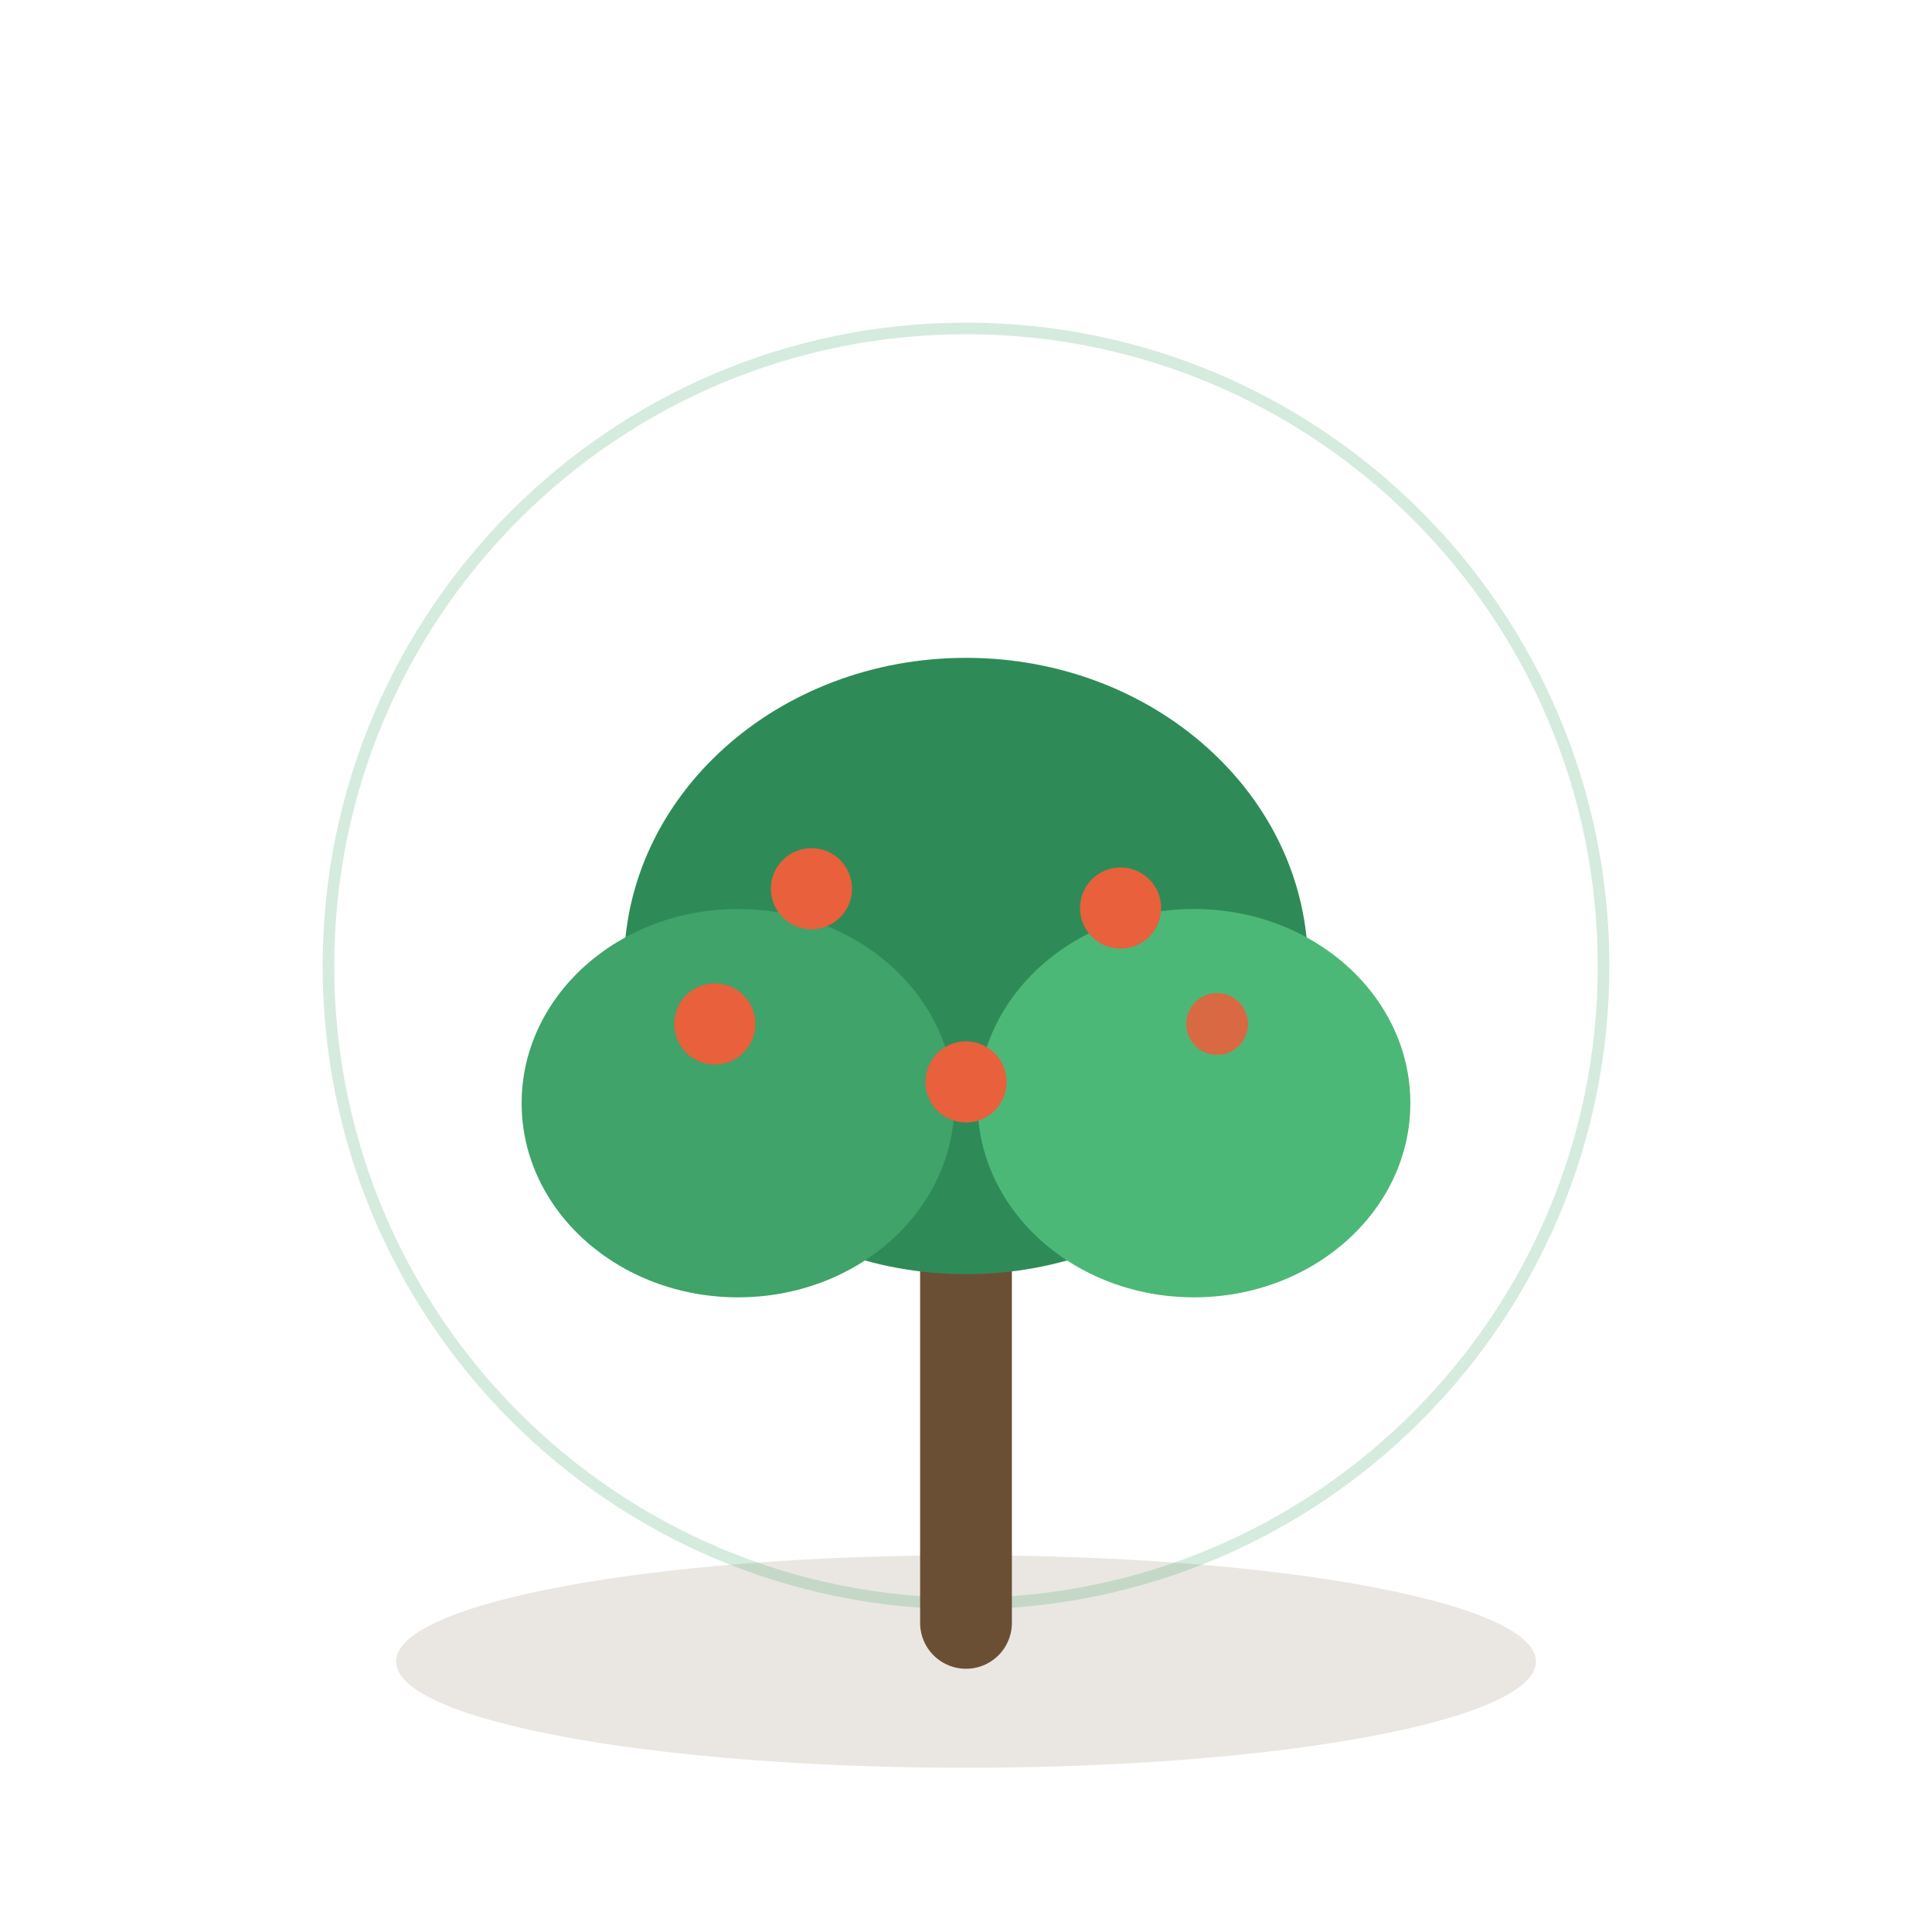
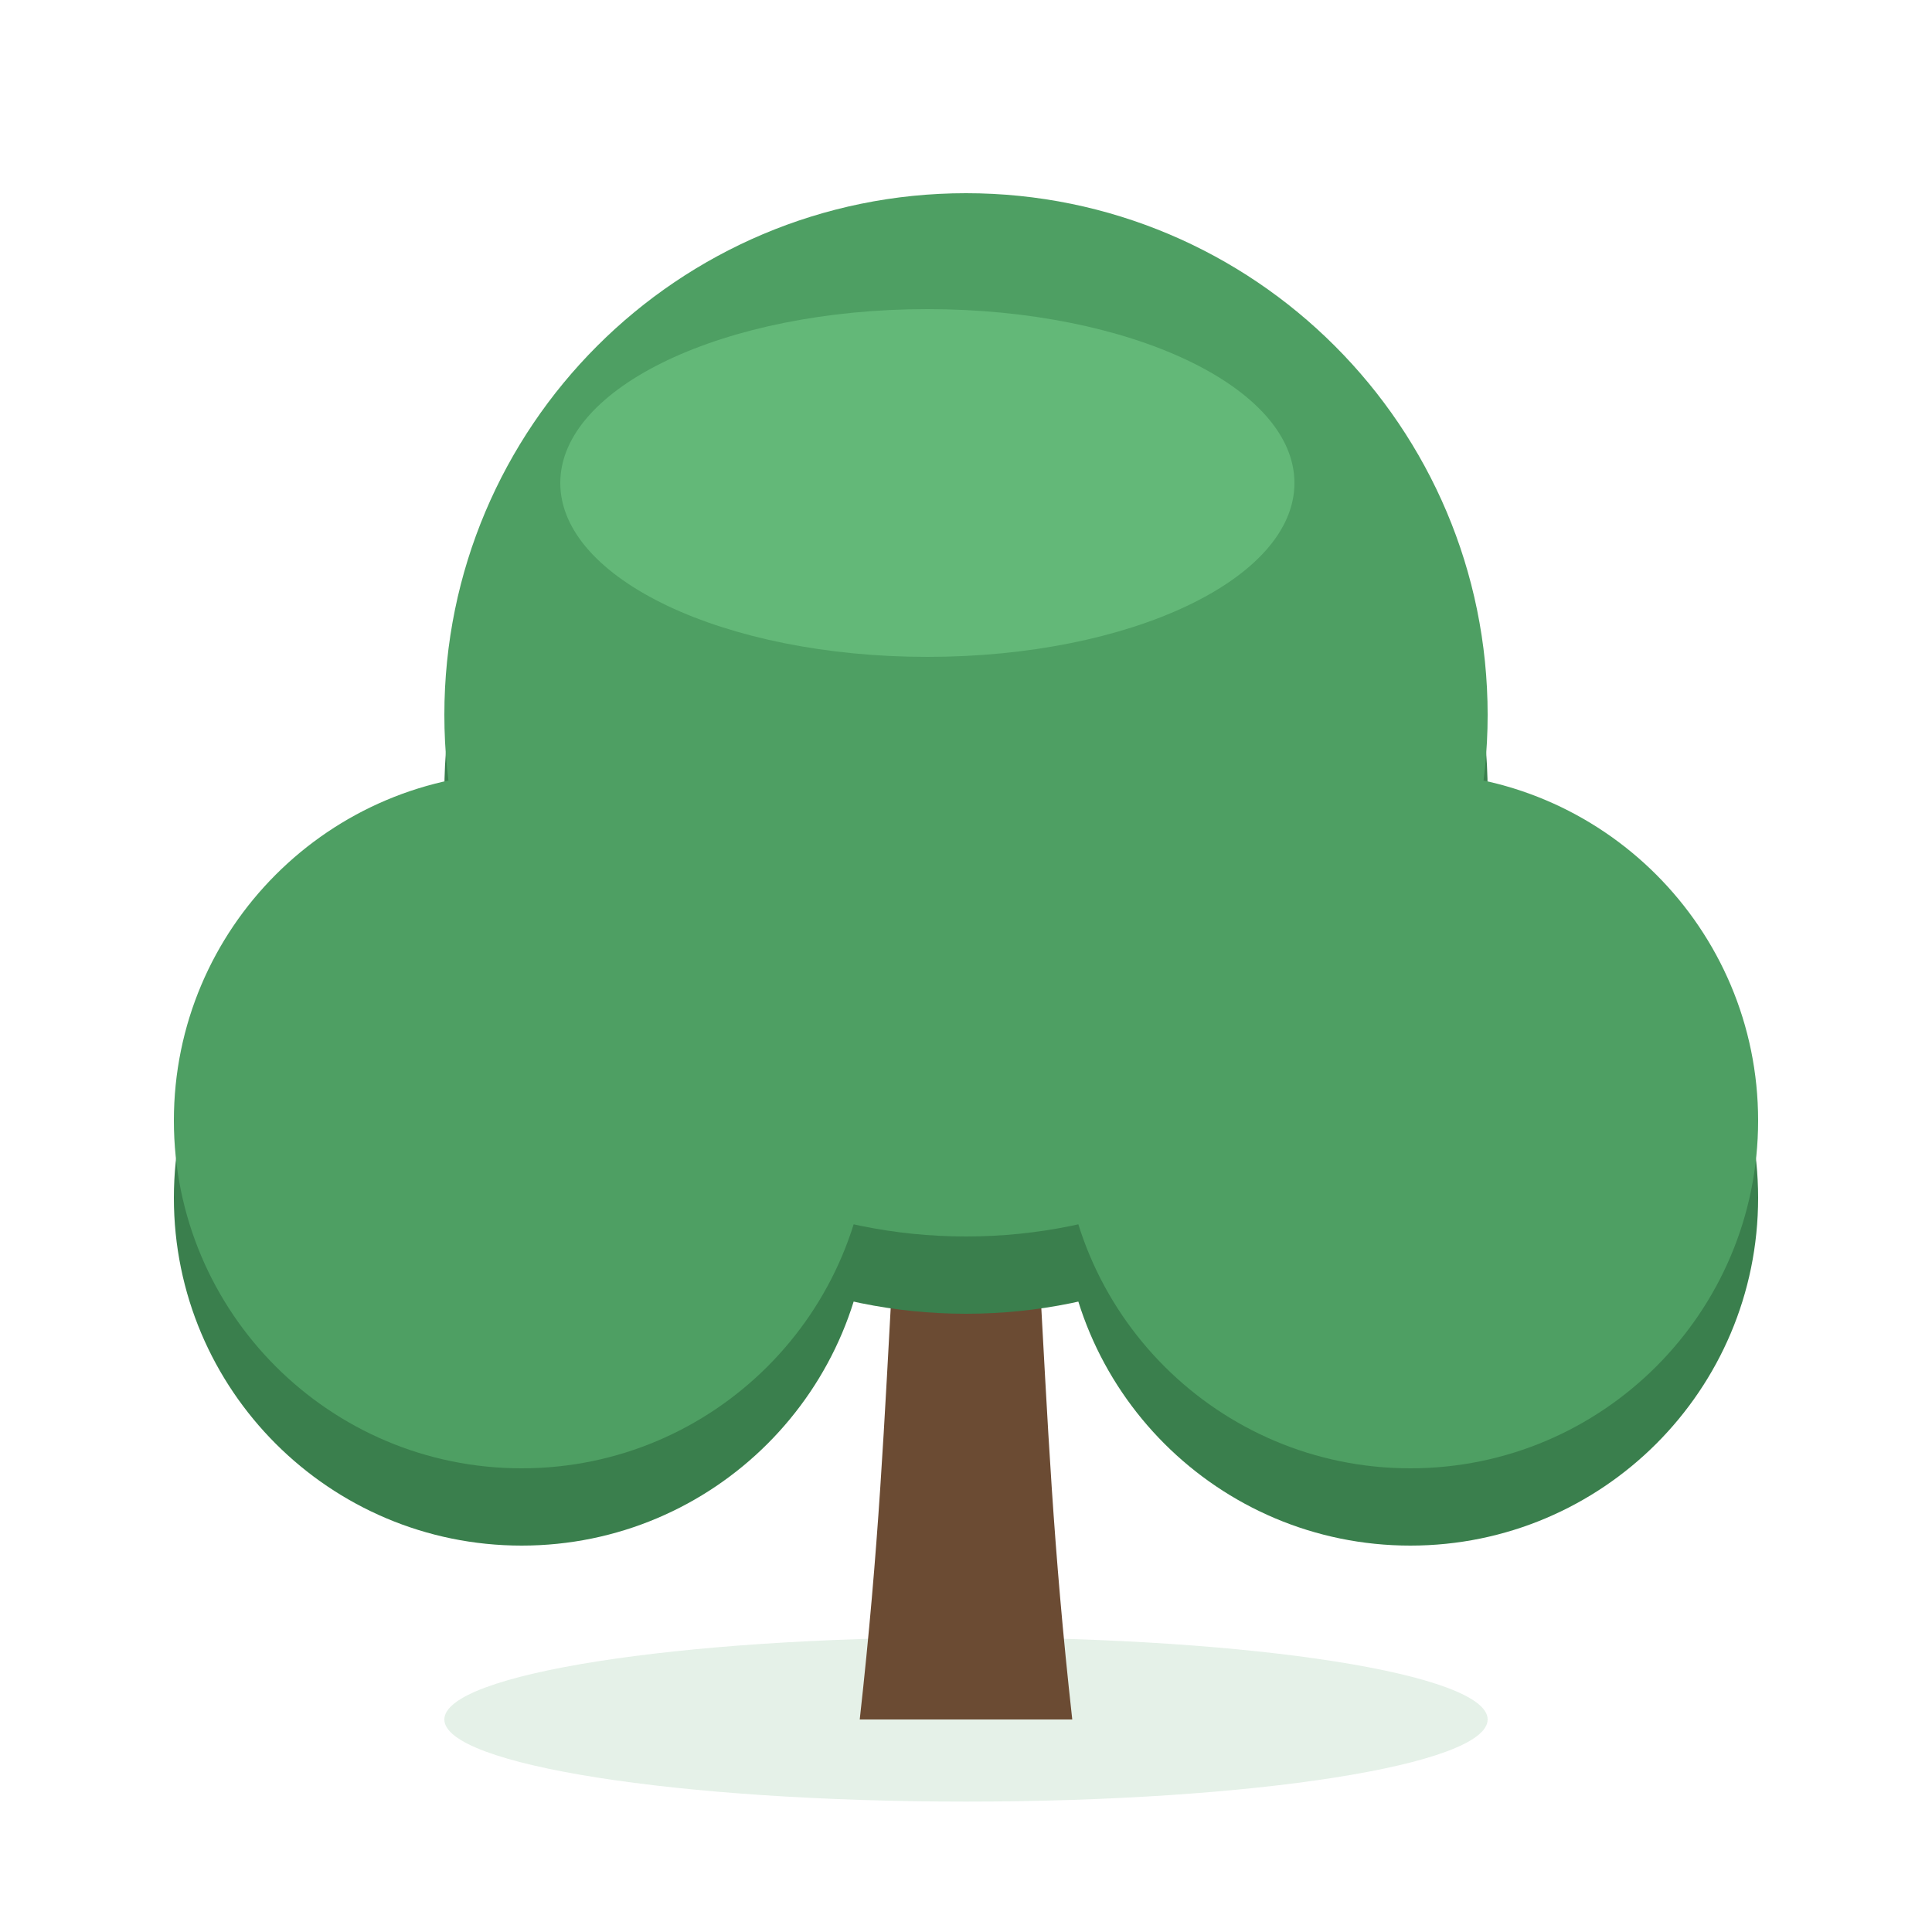
- <svg xmlns="http://www.w3.org/2000/svg" viewBox="0 0 200 200">
-   <ellipse cx="100" cy="172" rx="59" ry="11" fill="#8C7B5E" opacity="0.18" />
-   <circle cx="100" cy="100" r="66" fill="none" stroke="#3FA36A" stroke-width="1.2" opacity="0.22" />
-   <path d="M100 168 Q100 130 100 104" stroke="#6B4F35" stroke-width="9.5" fill="none" stroke-linecap="round" />
-   <path d="M100 116 q-18 -8 -26 -18" stroke="#6B4F35" stroke-width="3.4" fill="none" stroke-linecap="round" />
-   <path d="M100 122 q18 -8 26 -14" stroke="#6B4F35" stroke-width="3.4" fill="none" stroke-linecap="round" />
-   <ellipse cx="100.0" cy="100.0" rx="35.4" ry="31.9" fill="#2E8B57" />
-   <ellipse cx="76.4" cy="114.2" rx="22.4" ry="20.1" fill="#3FA36A" />
-   <ellipse cx="123.6" cy="114.2" rx="22.4" ry="20.1" fill="#4CB877" />
-   <circle cx="84" cy="92" r="4.2" fill="#E8603C" />
-   <circle cx="116" cy="94" r="4.2" fill="#E8603C" />
-   <circle cx="100" cy="112" r="4.2" fill="#E8603C" />
-   <circle cx="74" cy="106" r="4.2" fill="#E8603C" />
-   <circle cx="126" cy="106" r="3.2" fill="#E8603C" opacity="0.9" />
+ <svg xmlns="http://www.w3.org/2000/svg" viewBox="0 0 200 200" width="200" height="200" role="img" aria-label="mixed tree, evergreen stage">
+   <ellipse cx="100" cy="178" rx="54" ry="8.5" fill="#4E9F63" opacity="0.15" />
+   <path d="M 89 178 C 91 160 91.5 148 92.5 130 L 107.5 130 C 108.5 148 109 160 111 178 Z" fill="#6B4B33" />
+   <path d="M 46 82 A 54 54 0 1 0 154 82 A 54 54 0 1 0 46 82 Z M 18 124 A 36 36 0 1 0 90 124 A 36 36 0 1 0 18 124 Z M 110 124 A 36 36 0 1 0 182 124 A 36 36 0 1 0 110 124 Z" fill="#3A7F4D" />
+   <path d="M 46 74 A 54 54 0 1 0 154 74 A 54 54 0 1 0 46 74 Z M 18 116 A 36 36 0 1 0 90 116 A 36 36 0 1 0 18 116 Z M 110 116 A 36 36 0 1 0 182 116 A 36 36 0 1 0 110 116 Z" fill="#4E9F63" />
+   <ellipse cx="96" cy="50" rx="38" ry="18" fill="#63B878" />
</svg>
